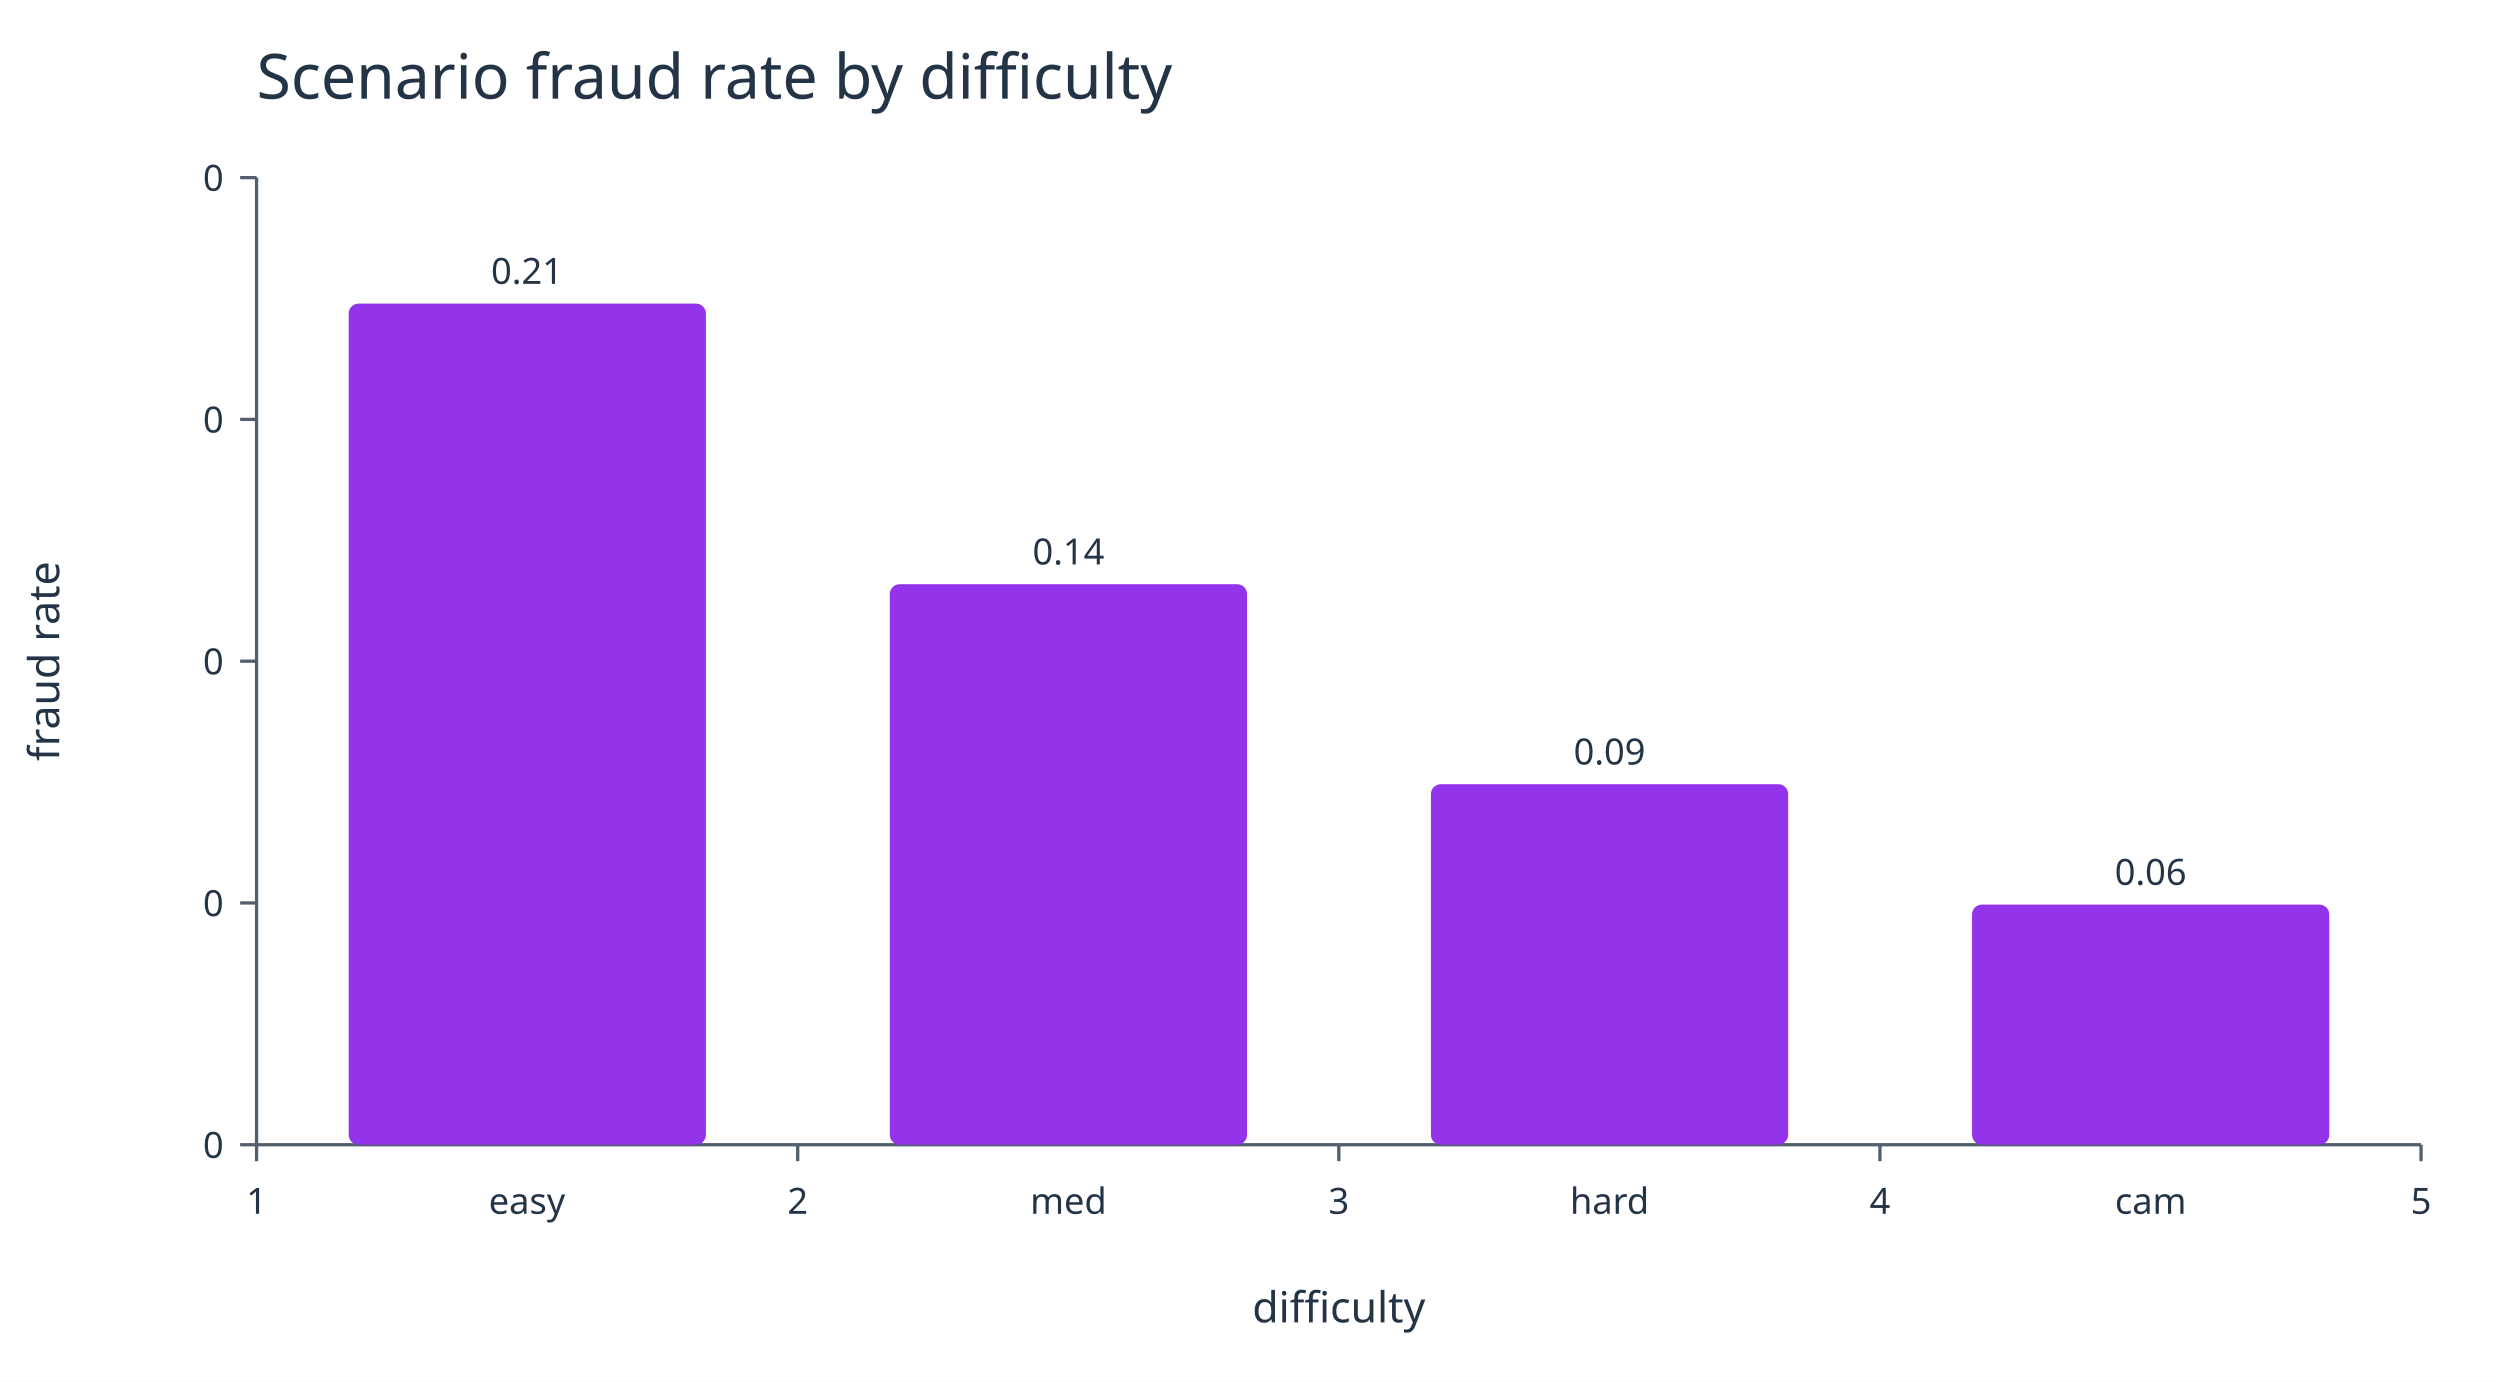
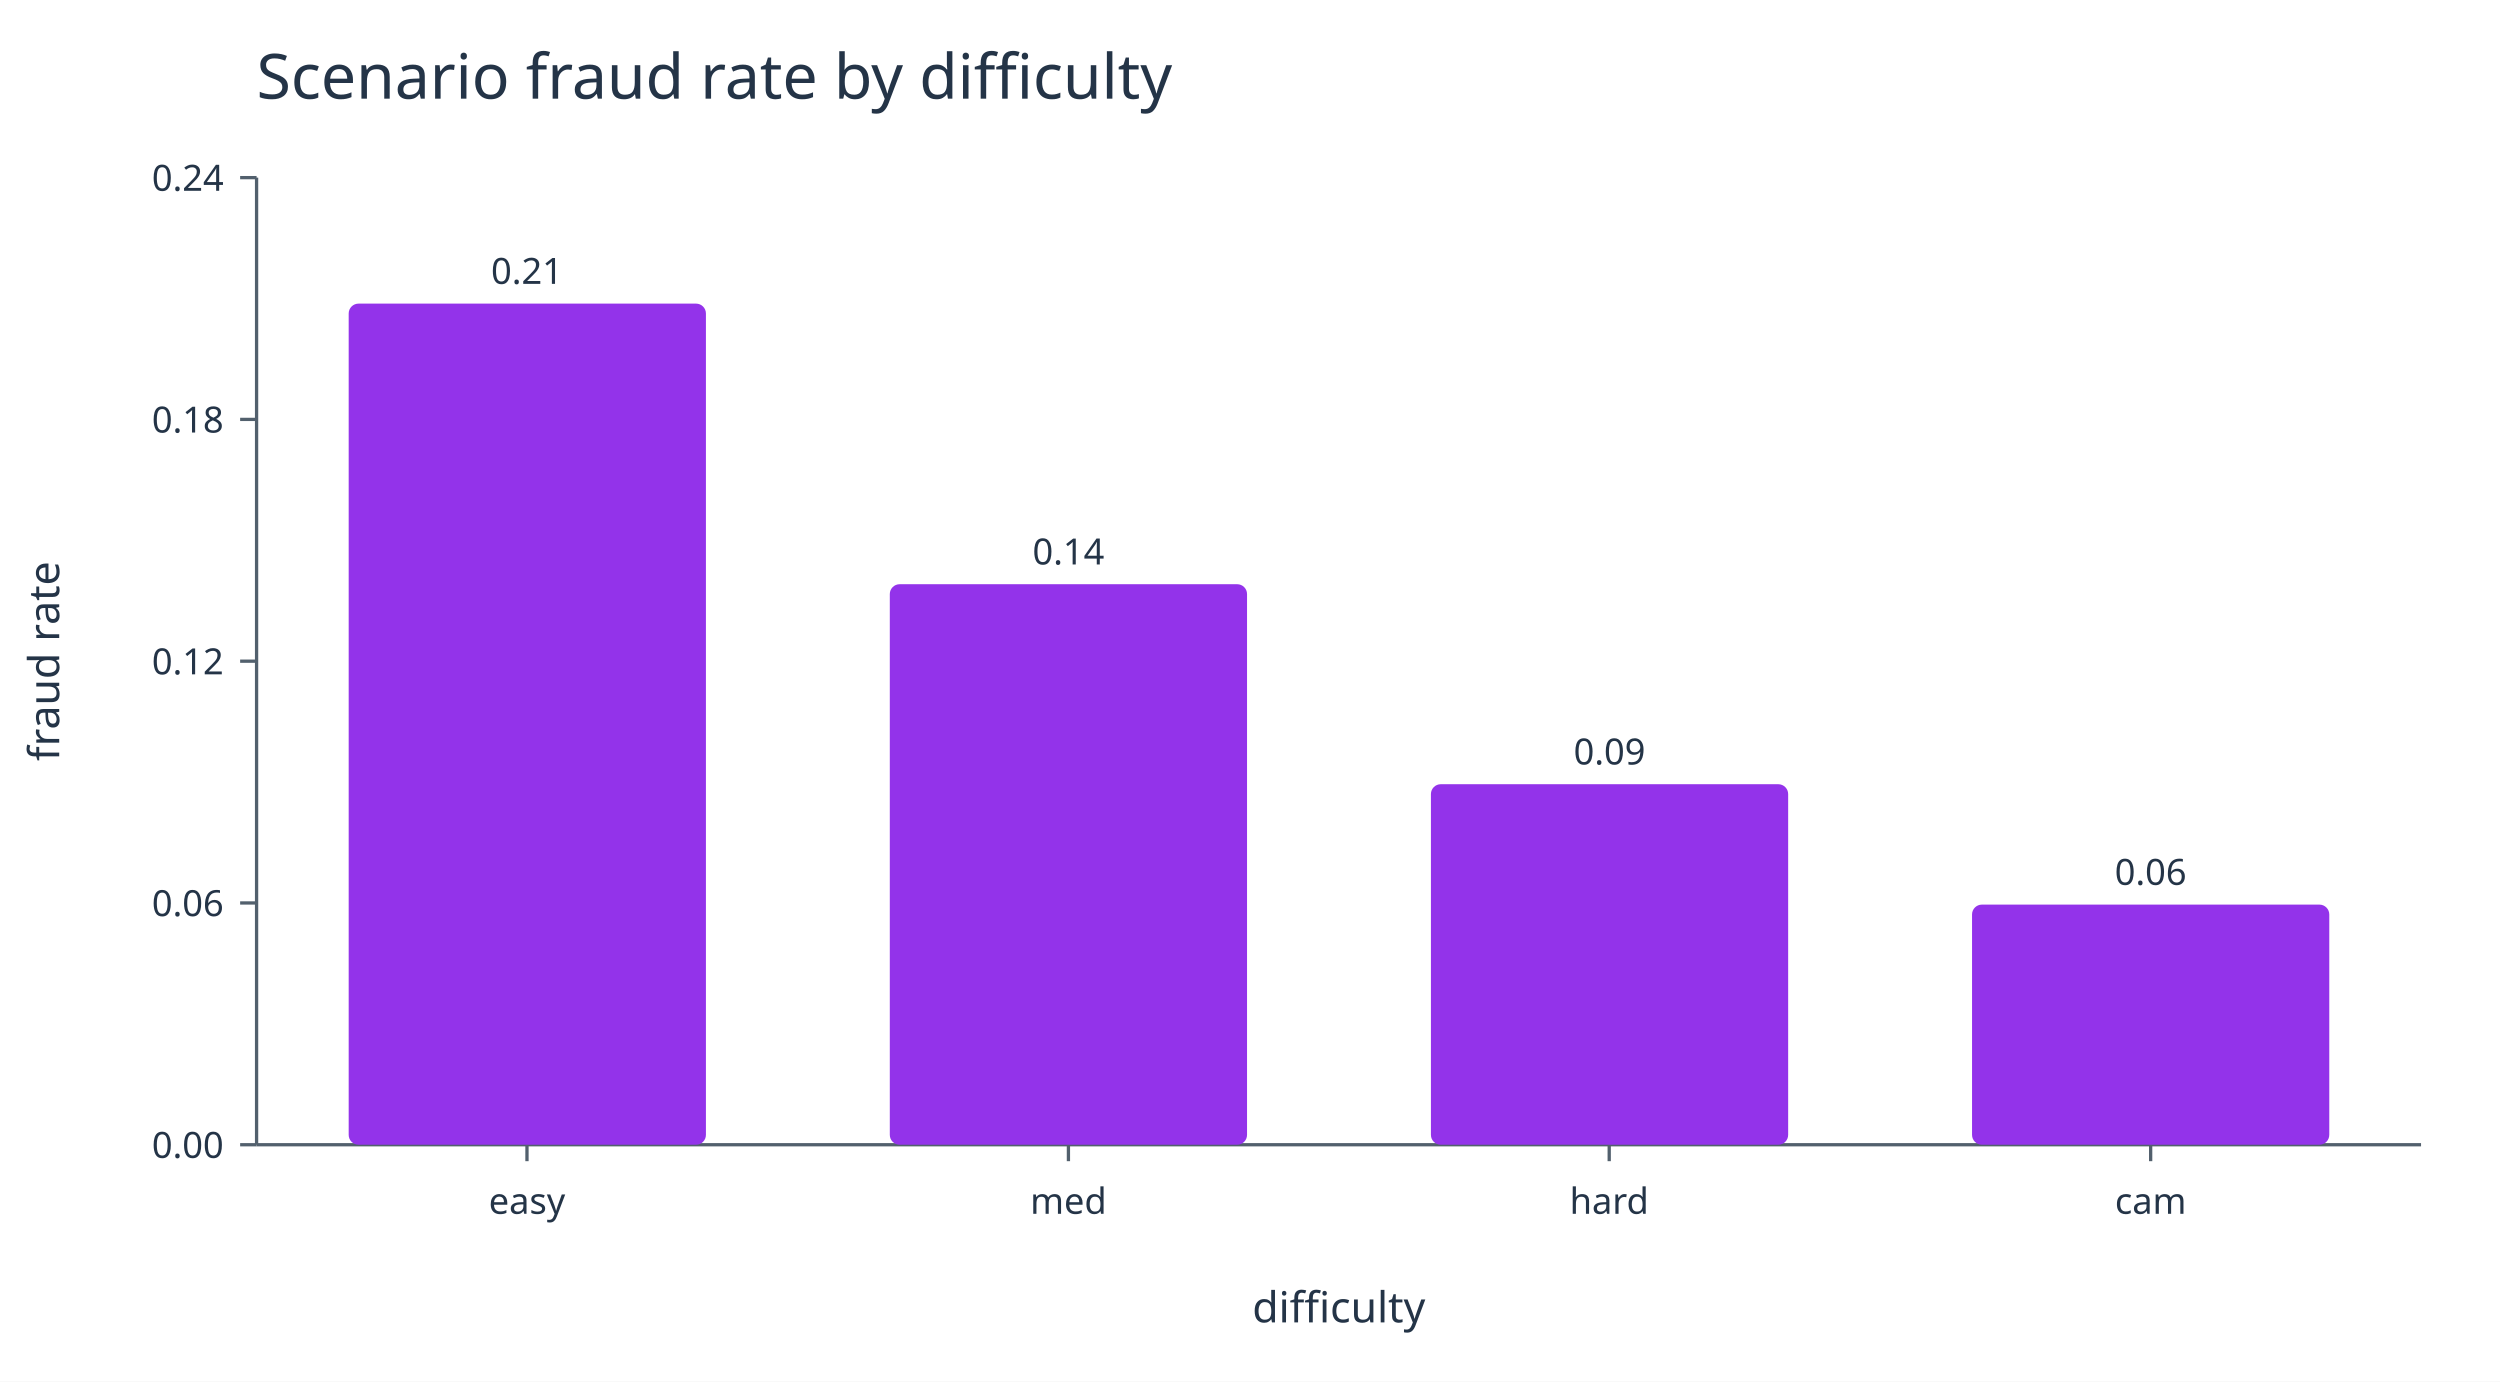
<svg xmlns="http://www.w3.org/2000/svg" viewBox="0 0 760 420">
  <rect width="100%" height="100%" fill="#ffffff" />
  <text x="78.0" y="30.0" font-family="sans-serif" font-size="19" text-anchor="start" fill="#243447">Scenario fraud rate by difficulty</text>
  <line x1="78" y1="54" x2="78" y2="348" stroke="#52606d" />
  <line x1="78" y1="348" x2="736" y2="348" stroke="#52606d" />
  <text x="407.0" y="402.0" font-family="sans-serif" font-size="13" text-anchor="middle" fill="#243447">difficulty</text>
  <text x="18" y="201.0" font-family="sans-serif" font-size="13" text-anchor="middle" transform="rotate(-90 18 201.0)" fill="#243447">fraud rate</text>
-   <line x1="78.0" y1="348" x2="78.0" y2="353" stroke="#52606d" />
-   <text x="78.0" y="369.0" font-family="sans-serif" font-size="11" text-anchor="middle" fill="#243447">1</text>
-   <line x1="242.5" y1="348" x2="242.5" y2="353" stroke="#52606d" />
-   <text x="242.5" y="369.0" font-family="sans-serif" font-size="11" text-anchor="middle" fill="#243447">2</text>
-   <line x1="407.0" y1="348" x2="407.0" y2="353" stroke="#52606d" />
-   <text x="407.0" y="369.0" font-family="sans-serif" font-size="11" text-anchor="middle" fill="#243447">3</text>
-   <line x1="571.5" y1="348" x2="571.5" y2="353" stroke="#52606d" />
-   <text x="571.5" y="369.0" font-family="sans-serif" font-size="11" text-anchor="middle" fill="#243447">4</text>
-   <line x1="736.0" y1="348" x2="736.0" y2="353" stroke="#52606d" />
-   <text x="736.0" y="369.0" font-family="sans-serif" font-size="11" text-anchor="middle" fill="#243447">5</text>
  <line x1="73" y1="348.0" x2="78" y2="348.0" stroke="#52606d" />
-   <text x="68.0" y="352.0" font-family="sans-serif" font-size="11" text-anchor="end" fill="#243447">0</text>
+   <text x="68.0" y="352.0" font-family="sans-serif" font-size="11" text-anchor="end" fill="#243447">0.00</text>
  <line x1="73" y1="274.5" x2="78" y2="274.5" stroke="#52606d" />
-   <text x="68.0" y="278.5" font-family="sans-serif" font-size="11" text-anchor="end" fill="#243447">0</text>
+   <text x="68.0" y="278.5" font-family="sans-serif" font-size="11" text-anchor="end" fill="#243447">0.06</text>
  <line x1="73" y1="201.0" x2="78" y2="201.0" stroke="#52606d" />
-   <text x="68.0" y="205.0" font-family="sans-serif" font-size="11" text-anchor="end" fill="#243447">0</text>
+   <text x="68.0" y="205.0" font-family="sans-serif" font-size="11" text-anchor="end" fill="#243447">0.12</text>
  <line x1="73" y1="127.5" x2="78" y2="127.5" stroke="#52606d" />
-   <text x="68.0" y="131.5" font-family="sans-serif" font-size="11" text-anchor="end" fill="#243447">0</text>
+   <text x="68.0" y="131.5" font-family="sans-serif" font-size="11" text-anchor="end" fill="#243447">0.18</text>
  <line x1="73" y1="54.0" x2="78" y2="54.0" stroke="#52606d" />
-   <text x="68.0" y="58.0" font-family="sans-serif" font-size="11" text-anchor="end" fill="#243447">0</text>
+   <text x="68.0" y="58.0" font-family="sans-serif" font-size="11" text-anchor="end" fill="#243447">0.24</text>
+   <line x1="160.2" y1="348" x2="160.2" y2="353" stroke="#52606d" />
+   <text x="160.2" y="369.0" font-family="sans-serif" font-size="11" text-anchor="middle" fill="#243447">easy</text>
+   <line x1="324.8" y1="348" x2="324.8" y2="353" stroke="#52606d" />
+   <text x="324.8" y="369.0" font-family="sans-serif" font-size="11" text-anchor="middle" fill="#243447">med</text>
+   <line x1="489.2" y1="348" x2="489.2" y2="353" stroke="#52606d" />
+   <text x="489.2" y="369.0" font-family="sans-serif" font-size="11" text-anchor="middle" fill="#243447">hard</text>
+   <line x1="653.8" y1="348" x2="653.8" y2="353" stroke="#52606d" />
+   <text x="653.8" y="369.0" font-family="sans-serif" font-size="11" text-anchor="middle" fill="#243447">cam</text>
  <rect x="106.0" y="92.3" width="108.6" height="255.7" fill="#9333ea" rx="3" />
-   <text x="160.2" y="369.0" font-family="sans-serif" font-size="11" text-anchor="middle" fill="#243447">easy</text>
  <text x="160.2" y="86.3" font-family="sans-serif" font-size="11" text-anchor="middle" fill="#243447">0.21</text>
  <rect x="270.5" y="177.6" width="108.6" height="170.4" fill="#9333ea" rx="3" />
-   <text x="324.8" y="369.0" font-family="sans-serif" font-size="11" text-anchor="middle" fill="#243447">med</text>
  <text x="324.8" y="171.6" font-family="sans-serif" font-size="11" text-anchor="middle" fill="#243447">0.14</text>
  <rect x="435.0" y="238.4" width="108.6" height="109.6" fill="#9333ea" rx="3" />
-   <text x="489.3" y="369.0" font-family="sans-serif" font-size="11" text-anchor="middle" fill="#243447">hard</text>
  <text x="489.3" y="232.4" font-family="sans-serif" font-size="11" text-anchor="middle" fill="#243447">0.09</text>
  <rect x="599.5" y="275.0" width="108.6" height="73.0" fill="#9333ea" rx="3" />
-   <text x="653.8" y="369.0" font-family="sans-serif" font-size="11" text-anchor="middle" fill="#243447">cam</text>
  <text x="653.8" y="269.0" font-family="sans-serif" font-size="11" text-anchor="middle" fill="#243447">0.06</text>
</svg>
